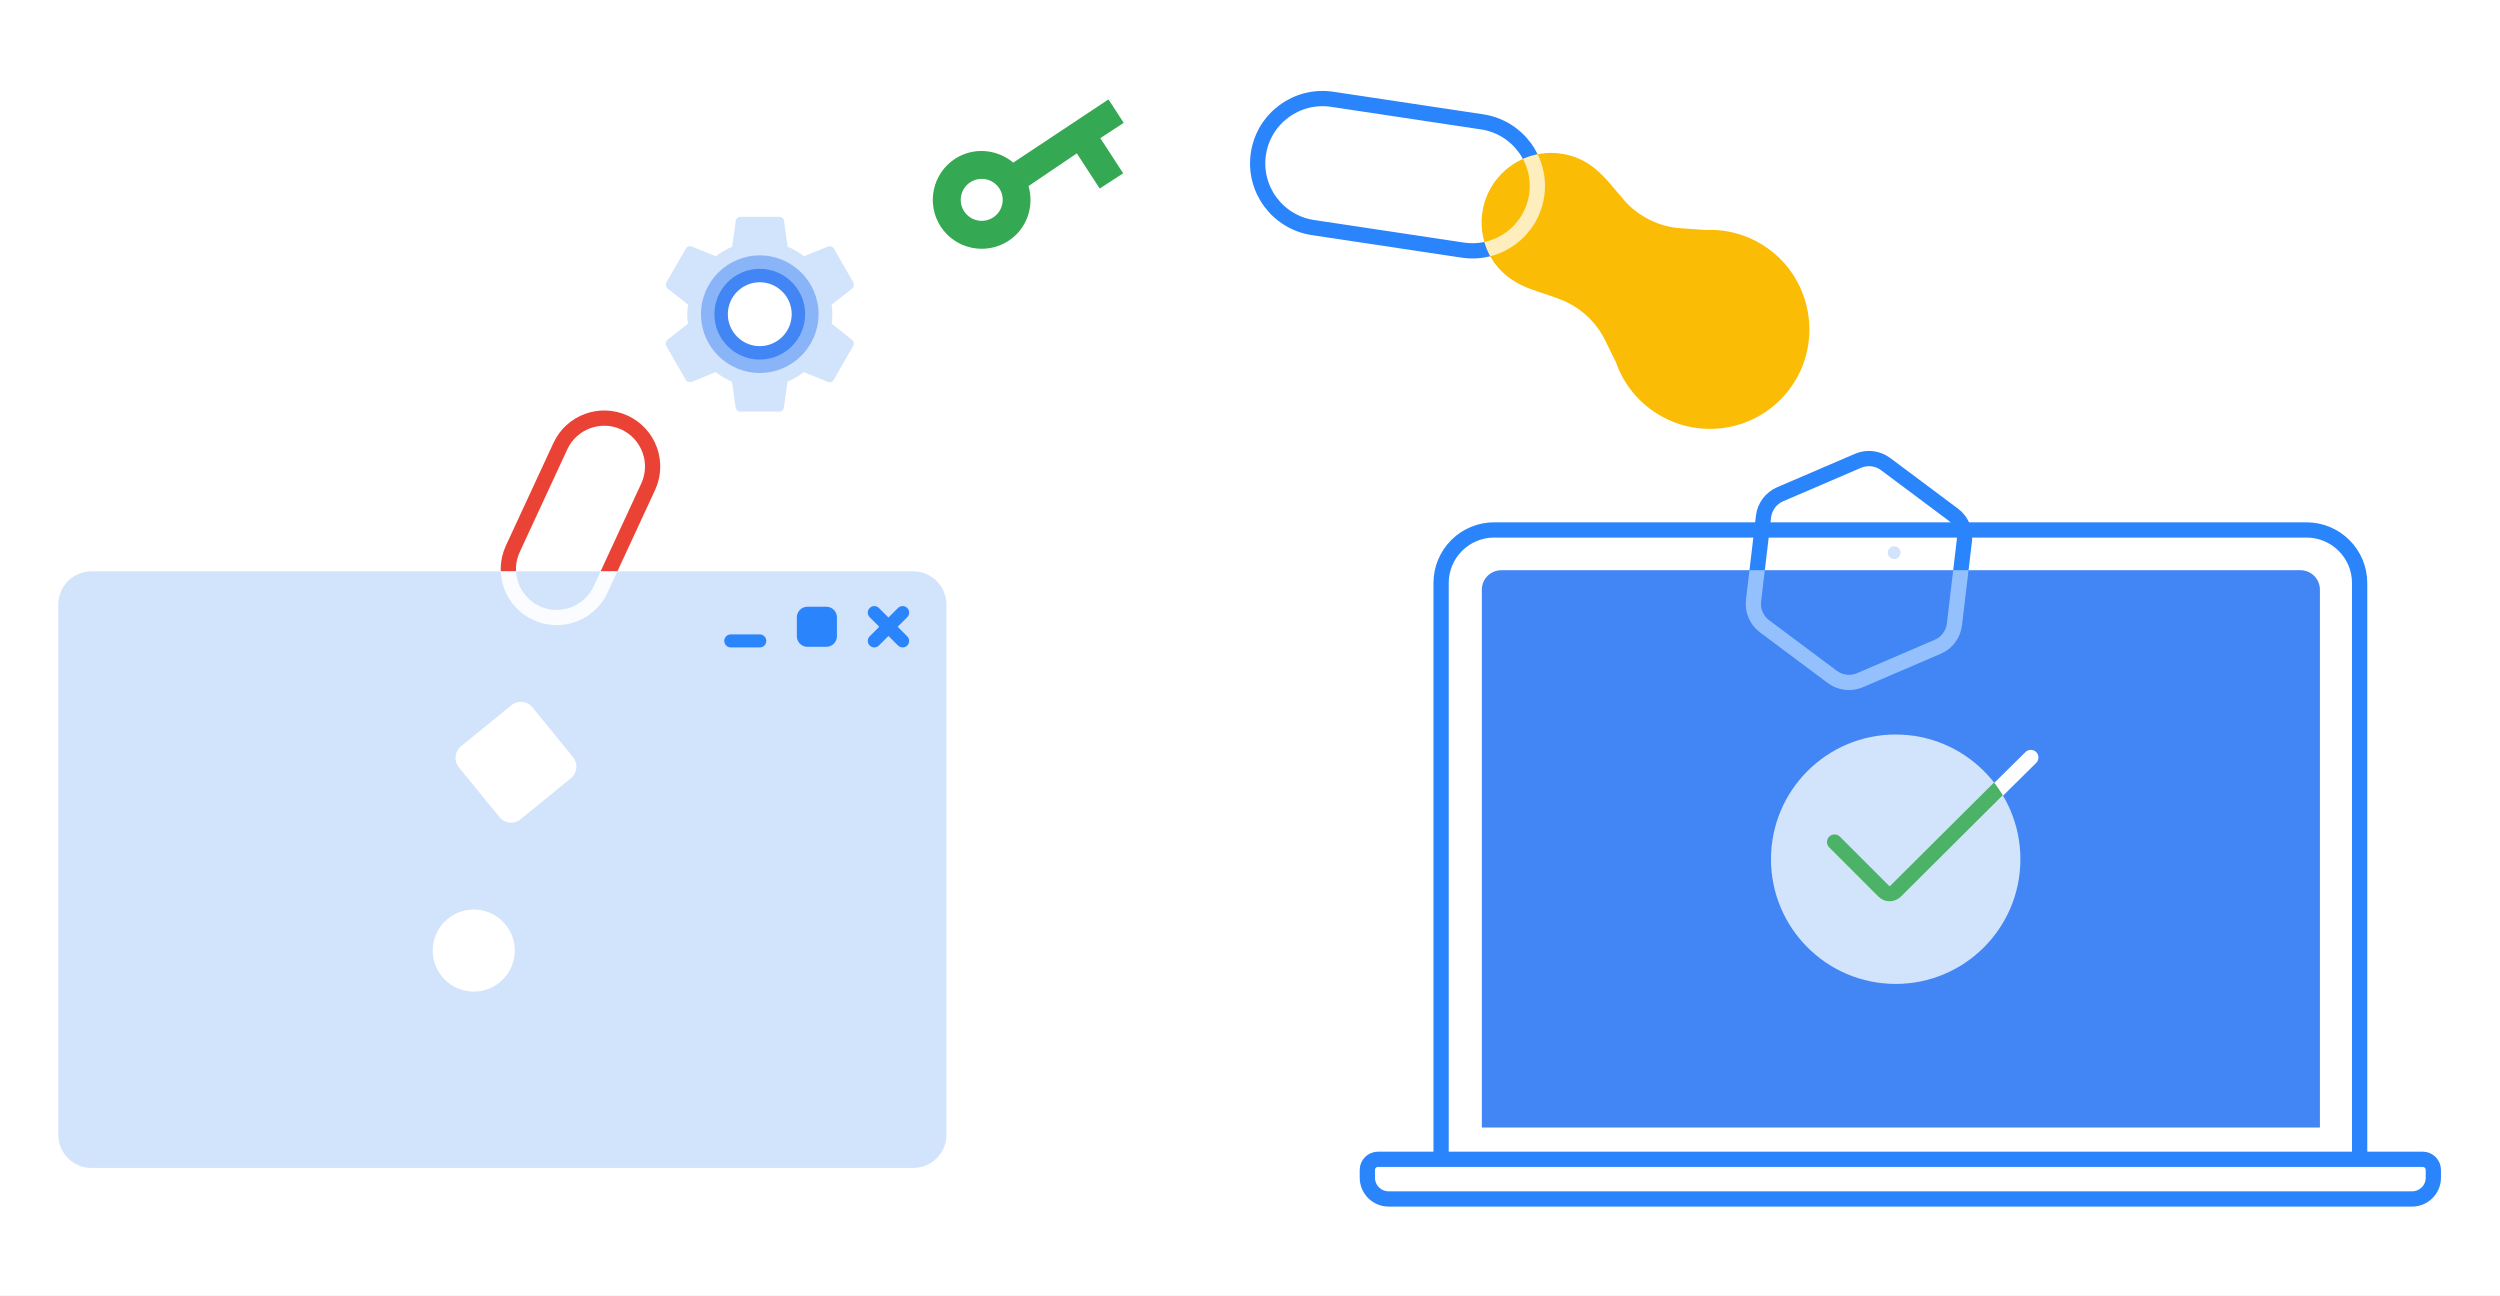
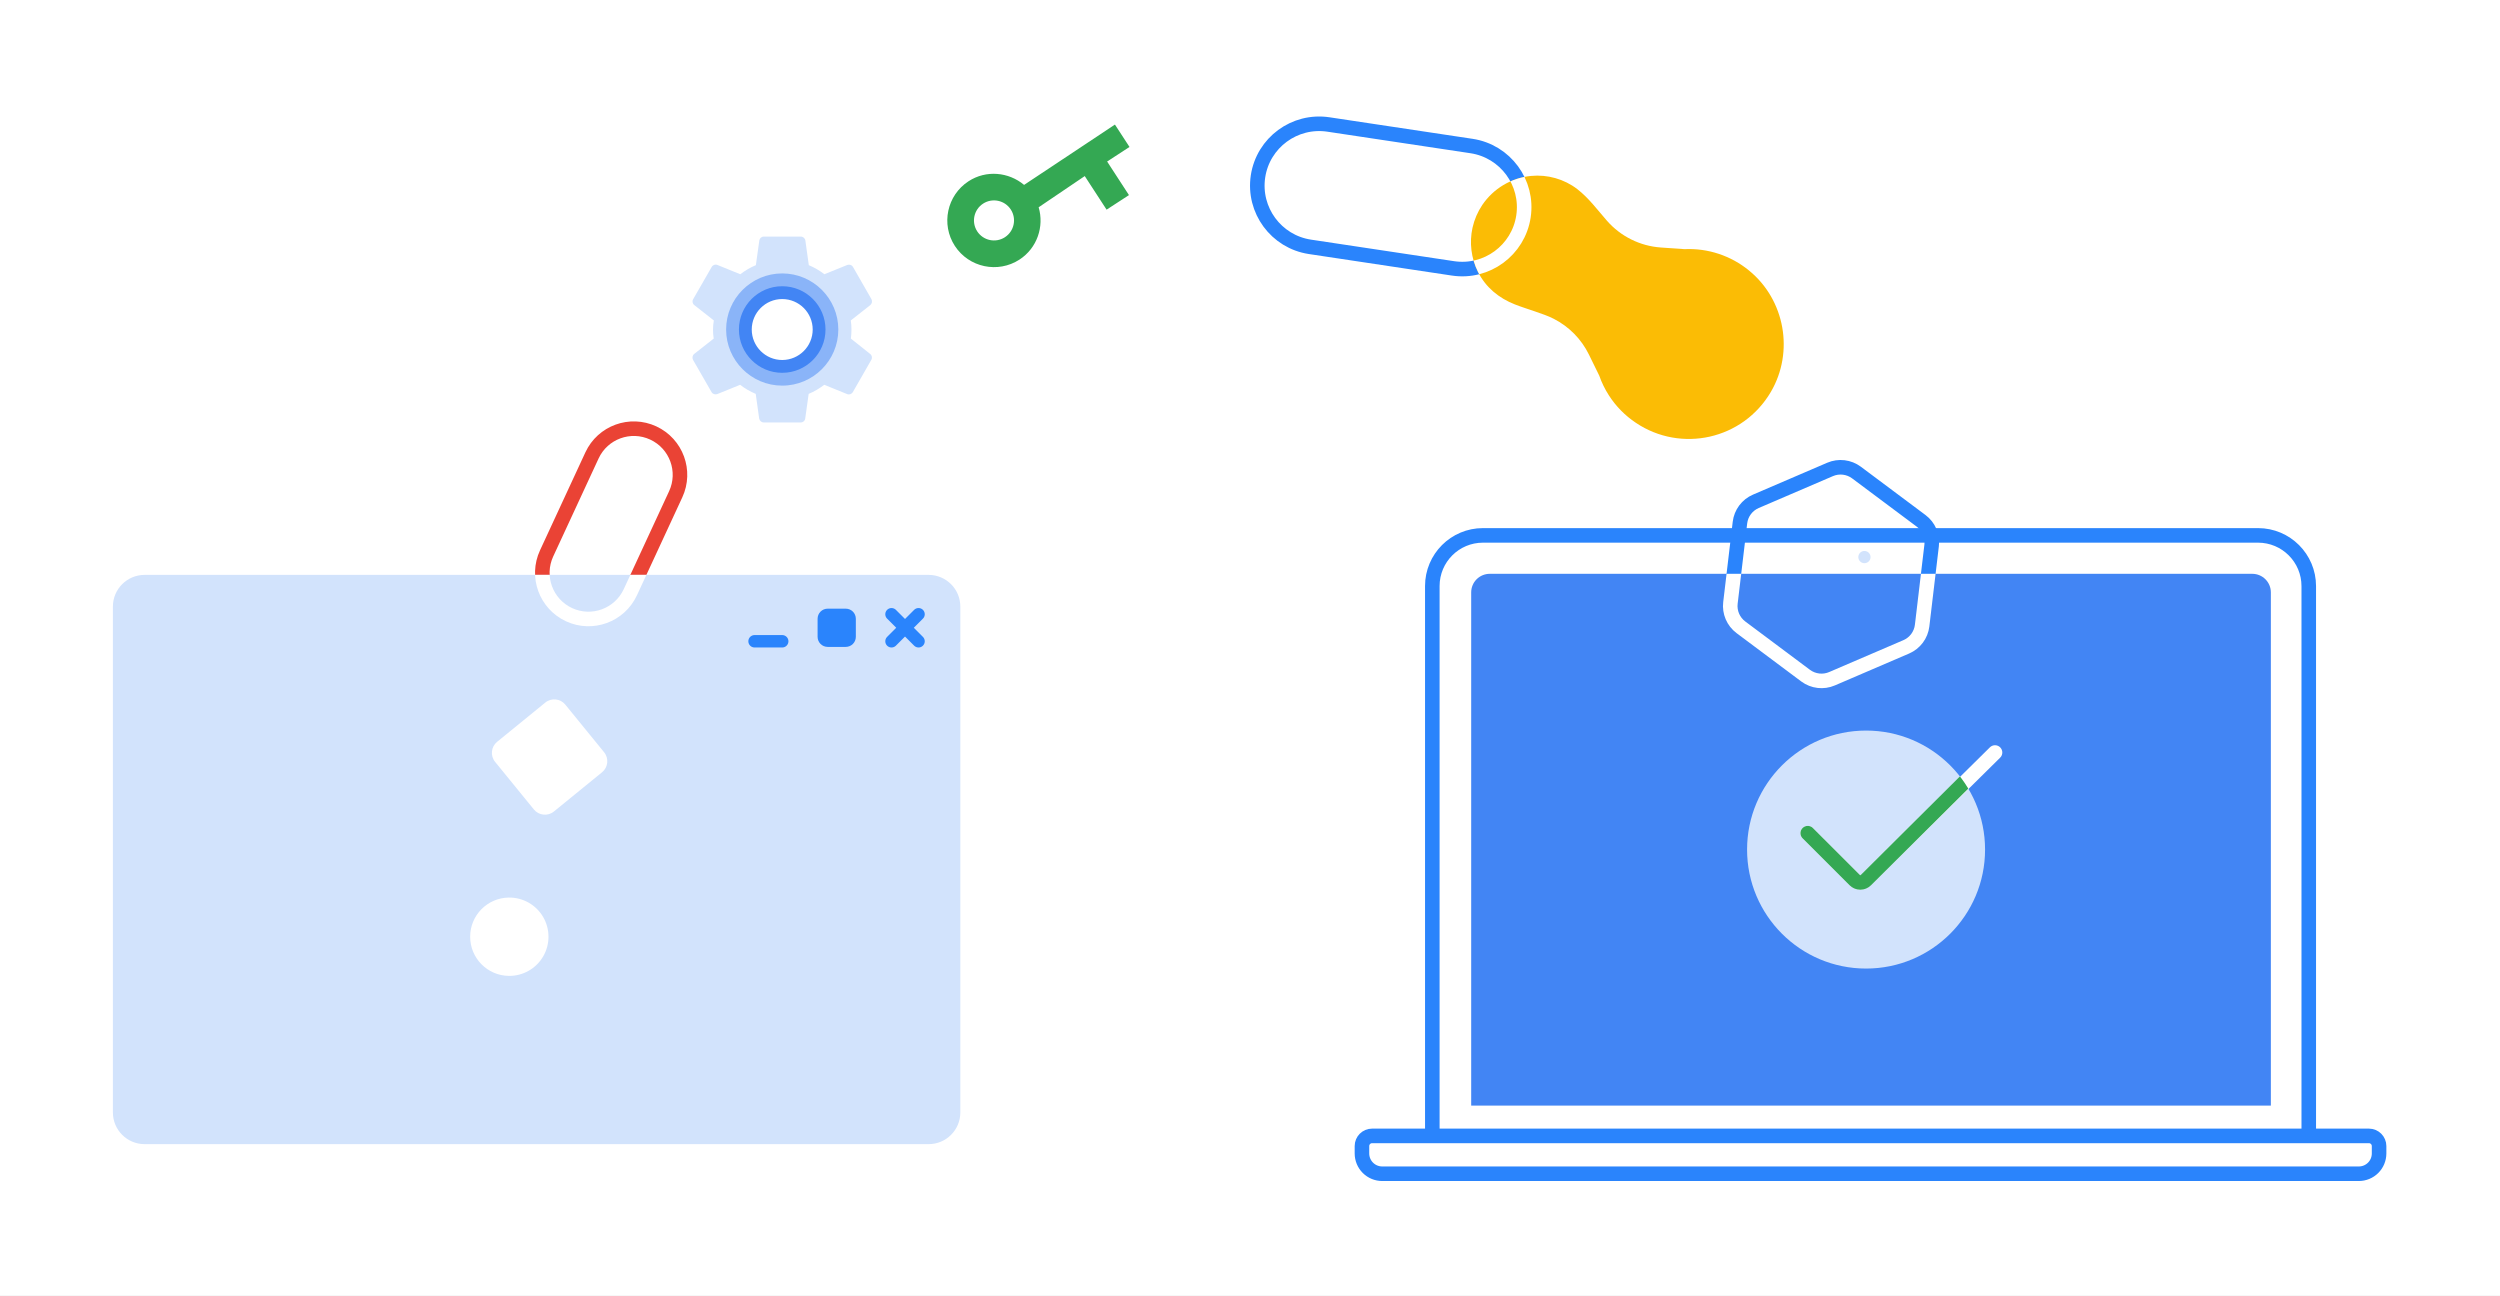
<svg xmlns="http://www.w3.org/2000/svg" width="440" height="228" fill="none">
  <path fill="#fff" d="M0 0h440v228H0z" />
  <g clip-path="url(#clip0)">
-     <path fill="#fff" stroke="#2A84FC" stroke-linecap="round" stroke-linejoin="round" stroke-miterlimit="10" stroke-width="2.685" d="M262.978 93.27h142.965c5.165 0 9.354 4.189 9.354 9.354v104.911H253.633v-104.92a9.34 9.34 0 0 1 9.345-9.346z" />
-     <path fill="#4285F4" d="M264.231 100.359h140.646a3.428 3.428 0 0 1 3.428 3.428v94.662H260.803v-94.671a3.42 3.42 0 0 1 3.428-3.419z" />
-     <path fill="#fff" stroke="#2A84FC" stroke-linecap="round" stroke-linejoin="round" stroke-miterlimit="10" stroke-width="2.685" d="M424.526 211.017H244.395a3.74 3.74 0 0 1-3.742-3.741v-1.37c0-1.029.842-1.871 1.871-1.871h183.873c1.029 0 1.871.842 1.871 1.871v1.37a3.74 3.74 0 0 1-3.742 3.741z" />
-     <path fill="#D2E3FC" d="M333.338 98.398a1.128 1.128 0 1 0 0-2.255 1.128 1.128 0 0 0 0 2.255z" />
-     <path stroke="#EA4335" stroke-linecap="round" stroke-linejoin="round" stroke-miterlimit="10" stroke-width="2.685" d="M109.935 74.382c4.261 1.978 6.114 7.044 4.135 11.305l-8.369 18.073c-1.979 4.261-7.045 6.114-11.306 4.136-4.261-1.978-6.114-7.045-4.136-11.306l8.37-18.073c1.978-4.27 7.045-6.114 11.306-4.135z" />
-     <path stroke="#2A84FC" stroke-linecap="round" stroke-linejoin="round" stroke-miterlimit="10" stroke-width="2.685" d="M270.444 34.449c-.949 6.23-6.768 10.51-12.998 9.57l-26.398-3.975c-6.23-.95-10.509-6.768-9.569-12.998.949-6.23 6.767-10.509 12.998-9.569l26.398 3.974c6.23.95 10.518 6.768 9.569 12.998z" />
-     <path fill="#FBBC05" d="M286.208 67.453a17.185 17.185 0 0 1-1.781-3.643l-1.916-3.912a14.629 14.629 0 0 0-6.481-6.58c-1.083-.554-2.264-.94-3.41-1.342-1.253-.439-2.524-.823-3.751-1.307-2.963-1.164-5.389-3.142-6.821-6.015a12.327 12.327 0 0 1-1.002-8.128 12.41 12.41 0 0 1 1.799-4.199 12.322 12.322 0 0 1 8.996-5.361c3.026-.296 6.114.572 8.522 2.425 2.104 1.62 3.733 3.84 5.469 5.828a14.575 14.575 0 0 0 9.963 4.95l4.342.304a17.704 17.704 0 0 1 4.055.278 17.472 17.472 0 0 1 7.877 3.679c6.615 5.407 8.325 15.003 4.01 22.37-5.156 8.8-16.569 11.306-24.903 5.702a17.33 17.33 0 0 1-4.968-5.049z" />
-     <path stroke="#2A84FC" stroke-linecap="round" stroke-linejoin="round" stroke-miterlimit="10" stroke-width="2.685" d="M341.044 113.831l-13.686 5.881a4.912 4.912 0 0 1-4.87-.573l-11.932-8.916a4.9 4.9 0 0 1-1.934-4.511l1.755-14.797a4.902 4.902 0 0 1 2.936-3.93l13.686-5.88a4.911 4.911 0 0 1 4.87.572l11.932 8.916a4.901 4.901 0 0 1 1.934 4.511l-1.755 14.797a4.888 4.888 0 0 1-2.936 3.93z" />
-     <path fill="#D2E3FC" d="M160.725 205.557H16.105a5.847 5.847 0 0 1-5.845-5.845v-93.311a5.847 5.847 0 0 1 5.845-5.845h144.62a5.847 5.847 0 0 1 5.846 5.845v93.319c0 3.223-2.623 5.837-5.846 5.837z" />
-     <path stroke="#2A84FC" stroke-linecap="round" stroke-linejoin="round" stroke-miterlimit="10" stroke-width="2.292" d="M128.616 112.801h5.103m20.158-4.986l4.986 4.986m0-4.986l-4.986 4.986" />
-     <path fill="#2A84FC" d="M142.098 113.383a1.416 1.416 0 0 1-1.414-1.414v-3.33c0-.779.635-1.414 1.414-1.414h3.33c.779 0 1.414.635 1.414 1.414v3.33c0 .779-.635 1.414-1.414 1.414h-3.33z" />
-     <path fill="#2A84FC" d="M145.436 107.681c.528 0 .967.43.967.967v3.33c0 .528-.43.967-.967.967h-3.33a.969.969 0 0 1-.967-.967v-3.33c0-.528.43-.967.967-.967h3.33zm0-.895h-3.33a1.861 1.861 0 0 0-1.862 1.862v3.33c0 1.029.833 1.862 1.862 1.862h3.33a1.861 1.861 0 0 0 1.862-1.862v-3.33a1.861 1.861 0 0 0-1.862-1.862z" />
-     <mask id="a" width="157" height="106" x="10" y="100" maskUnits="userSpaceOnUse">
-       <path fill="#D2E3FC" d="M160.725 205.557H16.105a5.847 5.847 0 0 1-5.845-5.845v-93.311a5.847 5.847 0 0 1 5.845-5.845h144.62a5.847 5.847 0 0 1 5.846 5.845v93.319c0 3.223-2.623 5.837-5.846 5.837z" />
+     <path fill="#fff" stroke="#2A84FC" stroke-linecap="round" stroke-linejoin="round" stroke-miterlimit="10" stroke-width="2.562" d="M261.005 94.228h136.411a8.927 8.927 0 018.926 8.925v100.103H252.088V103.145a8.913 8.913 0 018.917-8.917z" />
+     <path fill="#4285F4" d="M262.201 100.992H396.4a3.272 3.272 0 013.272 3.272v90.323H258.93v-90.332a3.264 3.264 0 013.271-3.263z" />
+     <path fill="#fff" stroke="#2A84FC" stroke-linecap="round" stroke-linejoin="round" stroke-miterlimit="10" stroke-width="2.562" d="M415.149 206.579H243.274a3.568 3.568 0 01-3.57-3.57v-1.307a1.79 1.79 0 011.785-1.785h175.445a1.79 1.79 0 011.785 1.785v1.307a3.568 3.568 0 01-3.57 3.57z" />
+     <path fill="#D2E3FC" d="M328.14 99.122a1.076 1.076 0 100-2.153 1.076 1.076 0 000 2.153z" />
+     <path stroke="#EA4335" stroke-linecap="round" stroke-linejoin="round" stroke-miterlimit="10" stroke-width="2.562" d="M114.977 76.206a8.126 8.126 0 013.946 10.787l-7.986 17.245a8.126 8.126 0 01-10.787 3.946 8.126 8.126 0 01-3.947-10.787l7.987-17.245c1.887-4.074 6.721-5.834 10.787-3.946z" />
+     <path stroke="#2A84FC" stroke-linecap="round" stroke-linejoin="round" stroke-miterlimit="10" stroke-width="2.562" d="M268.129 38.103c-.905 5.945-6.457 10.028-12.402 9.131l-25.188-3.792c-5.944-.906-10.027-6.457-9.13-12.402.905-5.945 6.457-10.027 12.401-9.13l25.189 3.792c5.944.905 10.035 6.457 9.13 12.401z" />
+     <path fill="#FBBC05" d="M283.171 69.595a16.378 16.378 0 01-1.7-3.476l-1.828-3.733a13.957 13.957 0 00-6.184-6.278c-1.033-.53-2.161-.896-3.254-1.28-1.196-.42-2.408-.787-3.579-1.248-2.827-1.11-5.141-2.998-6.508-5.74a11.77 11.77 0 01-.957-7.755 11.847 11.847 0 011.717-4.006 11.758 11.758 0 018.584-5.116c2.887-.282 5.834.547 8.131 2.315 2.007 1.546 3.562 3.664 5.219 5.56a13.905 13.905 0 009.506 4.723l4.143.29a16.671 16.671 0 0111.385 3.775c6.312 5.16 7.944 14.316 3.827 21.345-4.92 8.396-15.81 10.788-23.762 5.441a16.513 16.513 0 01-4.74-4.817z" />
+     <path stroke="#2A84FC" stroke-linecap="round" stroke-linejoin="round" stroke-miterlimit="10" stroke-width="2.562" d="M335.493 113.847l-13.059 5.611a4.686 4.686 0 01-4.647-.546l-11.385-8.507a4.68 4.68 0 01-1.845-4.305l1.674-14.119a4.68 4.68 0 012.802-3.75l13.059-5.61a4.686 4.686 0 014.647.546l11.385 8.507a4.679 4.679 0 011.845 4.305l-1.674 14.118a4.669 4.669 0 01-2.802 3.75z" />
+     <path fill="#D2E3FC" d="M163.439 201.369H25.447a5.58 5.58 0 01-5.577-5.578v-89.033a5.58 5.58 0 015.578-5.578h137.991a5.58 5.58 0 015.578 5.578V195.8c0 3.075-2.503 5.569-5.578 5.569z" />
+     <path stroke="#2A84FC" stroke-linecap="round" stroke-linejoin="round" stroke-miterlimit="10" stroke-width="2.187" d="M132.802 112.865h4.868M156.904 108.107l4.758 4.758M161.662 108.107l-4.758 4.758" />
+     <path fill="#2A84FC" d="M145.666 113.42c-.743 0-1.35-.607-1.35-1.35v-3.177c0-.743.607-1.35 1.35-1.35h3.177c.743 0 1.35.607 1.35 1.35v3.177c0 .743-.607 1.35-1.35 1.35h-3.177z" />
+     <path fill="#2A84FC" d="M148.85 107.979c.504 0 .923.41.923.923v3.177c0 .504-.41.922-.923.922h-3.177a.924.924 0 01-.922-.922v-3.177c0-.504.41-.923.922-.923h3.177zm0-.854h-3.177c-.982 0-1.777.794-1.777 1.777v3.177c0 .982.795 1.776 1.777 1.776h3.177c.983 0 1.777-.794 1.777-1.776v-3.177c0-.983-.794-1.777-1.777-1.777z" />
+     <mask id="a" width="151" height="101" x="19" y="101" mask-type="alpha" maskUnits="userSpaceOnUse">
+       <path fill="#D2E3FC" d="M163.439 201.369H25.447a5.58 5.58 0 01-5.577-5.578v-89.033a5.58 5.58 0 015.578-5.578h137.991a5.58 5.58 0 015.578 5.578V195.8c0 3.075-2.503 5.569-5.578 5.569z" />
    </mask>
    <g mask="url(#a)">
-       <path stroke="#fff" stroke-linecap="round" stroke-linejoin="round" stroke-miterlimit="10" stroke-width="2.685" d="M109.935 74.382c4.261 1.978 6.114 7.044 4.135 11.305l-8.369 18.073c-1.979 4.261-7.045 6.114-11.306 4.136-4.261-1.978-6.114-7.045-4.136-11.306l8.37-18.073c1.978-4.27 7.045-6.114 11.306-4.135z" />
+       <path stroke="#fff" stroke-linecap="round" stroke-linejoin="round" stroke-miterlimit="10" stroke-width="2.562" d="M114.977 76.206a8.126 8.126 0 013.946 10.787l-7.986 17.245a8.126 8.126 0 01-10.787 3.946 8.126 8.126 0 01-3.947-10.787l7.987-17.245c1.887-4.074 6.721-5.834 10.787-3.946z" />
    </g>
-     <path fill="#fff" d="M87.914 143.827l-7.161-8.79a2.626 2.626 0 0 1 .376-3.688l8.889-7.242a2.626 2.626 0 0 1 3.688.376l7.161 8.791a2.626 2.626 0 0 1-.376 3.688l-8.889 7.241a2.625 2.625 0 0 1-3.688-.376z" />
-     <mask id="b" width="59" height="50" x="260" y="26" maskUnits="userSpaceOnUse">
-       <path fill="#FBBC05" d="M286.208 67.453a17.185 17.185 0 0 1-1.781-3.643l-1.916-3.912a14.629 14.629 0 0 0-6.481-6.58c-1.083-.554-2.264-.94-3.41-1.342-1.253-.439-2.524-.823-3.751-1.307-2.963-1.164-5.389-3.142-6.821-6.015a12.327 12.327 0 0 1-1.002-8.128 12.41 12.41 0 0 1 1.799-4.199 12.322 12.322 0 0 1 8.996-5.361c3.026-.296 6.114.572 8.522 2.425 2.104 1.62 3.733 3.84 5.469 5.828a14.575 14.575 0 0 0 9.963 4.95l4.342.304a17.704 17.704 0 0 1 4.055.278 17.472 17.472 0 0 1 7.877 3.679c6.615 5.407 8.325 15.003 4.01 22.37-5.156 8.8-16.569 11.306-24.903 5.702a17.33 17.33 0 0 1-4.968-5.049z" />
+     <path fill="#fff" d="M93.965 142.468l-6.833-8.387a2.506 2.506 0 01.359-3.519l8.481-6.91a2.505 2.505 0 013.52.359l6.832 8.387a2.505 2.505 0 01-.359 3.519l-8.481 6.91a2.505 2.505 0 01-3.519-.359z" />
+     <mask id="b" width="56" height="48" x="258" y="30" mask-type="alpha" maskUnits="userSpaceOnUse">
+       <path fill="#FBBC05" d="M283.171 69.595a16.378 16.378 0 01-1.7-3.476l-1.828-3.733a13.957 13.957 0 00-6.184-6.278c-1.033-.53-2.161-.896-3.254-1.28-1.196-.42-2.408-.787-3.579-1.248-2.827-1.11-5.141-2.998-6.508-5.74a11.77 11.77 0 01-.957-7.755 11.847 11.847 0 011.717-4.006 11.758 11.758 0 018.584-5.116c2.887-.282 5.834.547 8.131 2.315 2.007 1.546 3.562 3.664 5.219 5.56a13.905 13.905 0 009.506 4.723l4.143.29a16.671 16.671 0 0111.385 3.775c6.312 5.16 7.944 14.316 3.827 21.345-4.92 8.396-15.81 10.788-23.762 5.441a16.513 16.513 0 01-4.74-4.817z" />
    </mask>
    <g mask="url(#b)">
-       <path stroke="#fff" stroke-linecap="round" stroke-linejoin="round" stroke-miterlimit="10" stroke-width="2.685" d="M270.444 34.449c-.949 6.23-6.768 10.51-12.998 9.57l-26.398-3.975c-6.23-.95-10.509-6.768-9.569-12.998.949-6.23 6.767-10.509 12.998-9.569l26.398 3.974c6.23.95 10.518 6.768 9.569 12.998z" />
+       <path stroke="#fff" stroke-linecap="round" stroke-linejoin="round" stroke-miterlimit="10" stroke-width="2.562" d="M268.129 38.103c-.905 5.945-6.457 10.028-12.402 9.131l-25.188-3.792c-5.944-.906-10.027-6.457-9.13-12.402.905-5.945 6.457-10.027 12.401-9.13l25.189 3.792c5.944.905 10.035 6.457 9.13 12.401z" />
    </g>
-     <path fill="#D2E3FC" d="M333.641 173.17c12.123 0 21.95-9.827 21.95-21.949 0-12.122-9.827-21.949-21.95-21.949-12.122 0-21.949 9.827-21.949 21.949 0 12.122 9.827 21.949 21.949 21.949z" />
-     <path stroke="#fff" stroke-linecap="round" stroke-linejoin="round" stroke-miterlimit="10" stroke-width="2.685" d="M322.882 148.196l8.665 8.665a1.448 1.448 0 0 0 2.059 0l23.82-23.543" />
-     <mask id="c" width="45" height="45" x="311" y="129" maskUnits="userSpaceOnUse">
-       <path fill="#D2E3FC" d="M333.641 173.17c12.123 0 21.95-9.827 21.95-21.949 0-12.122-9.827-21.949-21.95-21.949-12.122 0-21.949 9.827-21.949 21.949 0 12.122 9.827 21.949 21.949 21.949z" />
+     <path fill="#D2E3FC" d="M328.429 170.467c11.567 0 20.943-9.377 20.943-20.943 0-11.567-9.376-20.944-20.943-20.944-11.566 0-20.943 9.377-20.943 20.944 0 11.566 9.377 20.943 20.943 20.943z" />
+     <path stroke="#fff" stroke-linecap="round" stroke-linejoin="round" stroke-miterlimit="10" stroke-width="2.562" d="M318.163 146.637l8.268 8.267a1.38 1.38 0 001.964 0l22.729-22.463" />
+     <mask id="c" width="43" height="43" x="307" y="128" mask-type="alpha" maskUnits="userSpaceOnUse">
+       <path fill="#D2E3FC" d="M328.429 170.467c11.567 0 20.943-9.377 20.943-20.943 0-11.567-9.376-20.944-20.943-20.944-11.566 0-20.943 9.377-20.943 20.944 0 11.566 9.377 20.943 20.943 20.943z" />
    </mask>
    <g mask="url(#c)">
-       <path stroke="#34A853" stroke-linecap="round" stroke-linejoin="round" stroke-miterlimit="10" stroke-width="2.685" d="M322.882 148.196l8.665 8.665a1.448 1.448 0 0 0 2.059 0l21.08-20.956" />
+       <path stroke="#34A853" stroke-linecap="round" stroke-linejoin="round" stroke-miterlimit="10" stroke-width="2.562" d="M318.163 146.637l8.268 8.267a1.38 1.38 0 001.964 0l20.115-19.995" />
    </g>
-     <path fill="#fff" d="M83.295 174.522a7.224 7.224 0 1 0 0-14.447 7.224 7.224 0 0 0 0 14.447z" />
-     <mask id="d" width="149" height="99" x="260" y="100" maskUnits="userSpaceOnUse">
-       <path fill="#4285F4" d="M264.231 100.359h140.646a3.428 3.428 0 0 1 3.428 3.428v94.662H260.803v-94.671a3.42 3.42 0 0 1 3.428-3.419z" />
+     <path fill="#fff" d="M89.558 171.756a6.893 6.893 0 100-13.785 6.893 6.893 0 000 13.785z" />
+     <mask id="d" width="142" height="95" x="258" y="100" mask-type="alpha" maskUnits="userSpaceOnUse">
+       <path fill="#4285F4" d="M262.201 100.992H396.4a3.272 3.272 0 013.272 3.272v90.323H258.93v-90.332a3.264 3.264 0 013.271-3.263z" />
    </mask>
    <g mask="url(#d)">
-       <path stroke="#fff" stroke-linecap="round" stroke-linejoin="round" stroke-miterlimit="10" stroke-width="2.685" d="M341.044 113.831l-13.686 5.881a4.912 4.912 0 0 1-4.87-.573l-11.932-8.916a4.9 4.9 0 0 1-1.934-4.511l1.755-14.797a4.902 4.902 0 0 1 2.936-3.93l13.686-5.88a4.911 4.911 0 0 1 4.87.572l11.932 8.916a4.901 4.901 0 0 1 1.934 4.511l-1.755 14.797a4.888 4.888 0 0 1-2.936 3.93z" />
+       <path stroke="#fff" stroke-linecap="round" stroke-linejoin="round" stroke-miterlimit="10" stroke-width="2.562" d="M335.493 113.847l-13.059 5.611a4.686 4.686 0 01-4.647-.546l-11.385-8.507a4.68 4.68 0 01-1.845-4.305l1.674-14.119a4.68 4.68 0 012.802-3.75l13.059-5.61a4.686 4.686 0 014.647.546l11.385 8.507a4.679 4.679 0 011.845 4.305l-1.674 14.118a4.669 4.669 0 01-2.802 3.75z" />
    </g>
-     <path fill="#D2E3FC" d="M146.385 56.971a14.27 14.27 0 0 0 .108-1.674c0-.582-.045-1.137-.126-1.674l3.599-2.828c.322-.26.403-.726.215-1.093l-3.402-5.934c-.215-.385-.662-.51-1.047-.385l-4.234 1.718a12.5 12.5 0 0 0-2.874-1.674l-.635-4.547a.85.85 0 0 0-.851-.725h-6.812a.83.83 0 0 0-.832.725l-.636 4.547a12.71 12.71 0 0 0-2.873 1.674l-4.234-1.718a.844.844 0 0 0-1.048.384l-3.41 5.935a.832.832 0 0 0 .215 1.093l3.598 2.828a10.452 10.452 0 0 0-.152 1.674c0 .555.045 1.137.125 1.674l-3.598 2.829c-.323.26-.403.725-.215 1.092l3.41 5.935c.215.385.663.51 1.048.385l4.234-1.72a12.49 12.49 0 0 0 2.873 1.675l.636 4.547c.089.43.429.725.85.725h6.812a.82.82 0 0 0 .833-.725l.635-4.547a12.714 12.714 0 0 0 2.874-1.674l4.234 1.719c.385.152.832 0 1.047-.385l3.402-5.935a.833.833 0 0 0-.215-1.092l-3.554-2.829zm-12.666 4.753c-3.509 0-6.383-2.891-6.383-6.427 0-3.536 2.874-6.427 6.383-6.427s6.382 2.891 6.382 6.427c.009 3.536-2.864 6.427-6.382 6.427z" />
-     <path fill="#4285F4" d="M133.719 63.873c-4.726 0-8.575-3.85-8.575-8.576 0-4.726 3.849-8.575 8.575-8.575 4.726 0 8.576 3.849 8.576 8.575 0 4.727-3.85 8.576-8.576 8.576zm0-14.197a5.63 5.63 0 0 0-5.621 5.621 5.63 5.63 0 0 0 5.621 5.622 5.632 5.632 0 0 0 5.622-5.622 5.632 5.632 0 0 0-5.622-5.621z" />
-     <path fill="#8AB4F8" d="M133.719 65.645c-5.702 0-10.348-4.646-10.348-10.348 0-5.702 4.646-10.348 10.348-10.348 5.702 0 10.348 4.646 10.348 10.348 0 5.702-4.637 10.348-10.348 10.348zm0-18.333c-4.404 0-7.985 3.58-7.985 7.985 0 4.404 3.581 7.985 7.985 7.985s7.985-3.58 7.985-7.985c0-4.404-3.581-7.985-7.985-7.985z" />
-     <path fill="#34A853" d="M178.334 28.622c-2.847-2.381-6.992-2.793-10.25-.672-3.983 2.596-5.111 7.94-2.524 11.924 2.596 3.983 7.94 5.11 11.923 2.524 3.258-2.122 4.583-6.096 3.536-9.65l8.504-5.756 4.028 6.195 4.127-2.686-4.028-6.194 4.126-2.685-2.685-4.127-16.757 11.127zm-3.536 9.65a3.698 3.698 0 0 1-5.112-1.084 3.697 3.697 0 0 1 1.084-5.111 3.697 3.697 0 0 1 5.111 1.083 3.7 3.7 0 0 1-1.083 5.111z" />
+     <path fill="#D2E3FC" d="M149.756 59.593c.06-.512.102-1.042.102-1.597 0-.555-.042-1.085-.119-1.597l3.433-2.7a.847.847 0 00.205-1.041l-3.245-5.663c-.205-.367-.632-.487-1-.367l-4.04 1.64a11.932 11.932 0 00-2.741-1.598l-.607-4.339a.81.81 0 00-.811-.691h-6.5c-.41 0-.735.29-.794.691l-.607 4.34c-.999.41-1.913.965-2.742 1.596l-4.04-1.64a.804.804 0 00-.999.368l-3.254 5.663a.794.794 0 00.205 1.042l3.433 2.699a9.961 9.961 0 00-.145 1.597c0 .53.043 1.085.12 1.597l-3.434 2.7c-.307.247-.384.691-.205 1.041l3.254 5.663c.205.367.633.487 1 .367l4.04-1.64a11.914 11.914 0 002.742 1.598l.606 4.338c.085.41.41.692.811.692h6.5c.41 0 .752-.29.795-.692l.606-4.338c.999-.41 1.913-.966 2.742-1.598l4.04 1.64c.367.145.794 0 .999-.367l3.246-5.663a.795.795 0 00-.205-1.042l-3.391-2.699zM137.67 64.13c-3.348 0-6.09-2.76-6.09-6.133 0-3.374 2.742-6.133 6.09-6.133s6.09 2.76 6.09 6.133c.008 3.374-2.733 6.133-6.09 6.133z" />
+     <path fill="#4285F4" d="M137.671 66.178c-4.51 0-8.183-3.672-8.183-8.182s3.673-8.183 8.183-8.183 8.182 3.673 8.182 8.183-3.672 8.182-8.182 8.182zm0-13.546a5.373 5.373 0 00-5.364 5.364 5.373 5.373 0 005.364 5.364 5.373 5.373 0 005.364-5.364 5.373 5.373 0 00-5.364-5.364z" />
+     <path fill="#8AB4F8" d="M137.671 67.87c-5.441 0-9.874-4.433-9.874-9.874 0-5.44 4.433-9.874 9.874-9.874 5.44 0 9.873 4.433 9.873 9.874 0 5.44-4.424 9.874-9.873 9.874zm0-17.493c-4.203 0-7.619 3.417-7.619 7.619s3.416 7.619 7.619 7.619c4.202 0 7.618-3.417 7.618-7.619s-3.416-7.619-7.618-7.619z" />
+     <path fill="#34A853" d="M180.24 32.543c-2.716-2.272-6.671-2.665-9.78-.64-3.801 2.477-4.877 7.576-2.408 11.377 2.477 3.8 7.576 4.877 11.377 2.408 3.109-2.024 4.373-5.817 3.373-9.207l8.114-5.492 3.844 5.91 3.938-2.562-3.844-5.91 3.937-2.563-2.562-3.938-15.989 10.617zm-3.374 9.208a3.528 3.528 0 01-4.877-1.034 3.527 3.527 0 011.034-4.877 3.528 3.528 0 014.877 1.034 3.529 3.529 0 01-1.034 4.877z" />
  </g>
  <defs>
    <clipPath id="clip0">
-       <path fill="#fff" d="M0 0h419.351v196.36H0z" transform="translate(10.26 16)" />
+       <path fill="#fff" d="M0 0h400.13v187.36H0z" transform="translate(19.87 20.5)" />
    </clipPath>
  </defs>
</svg>
